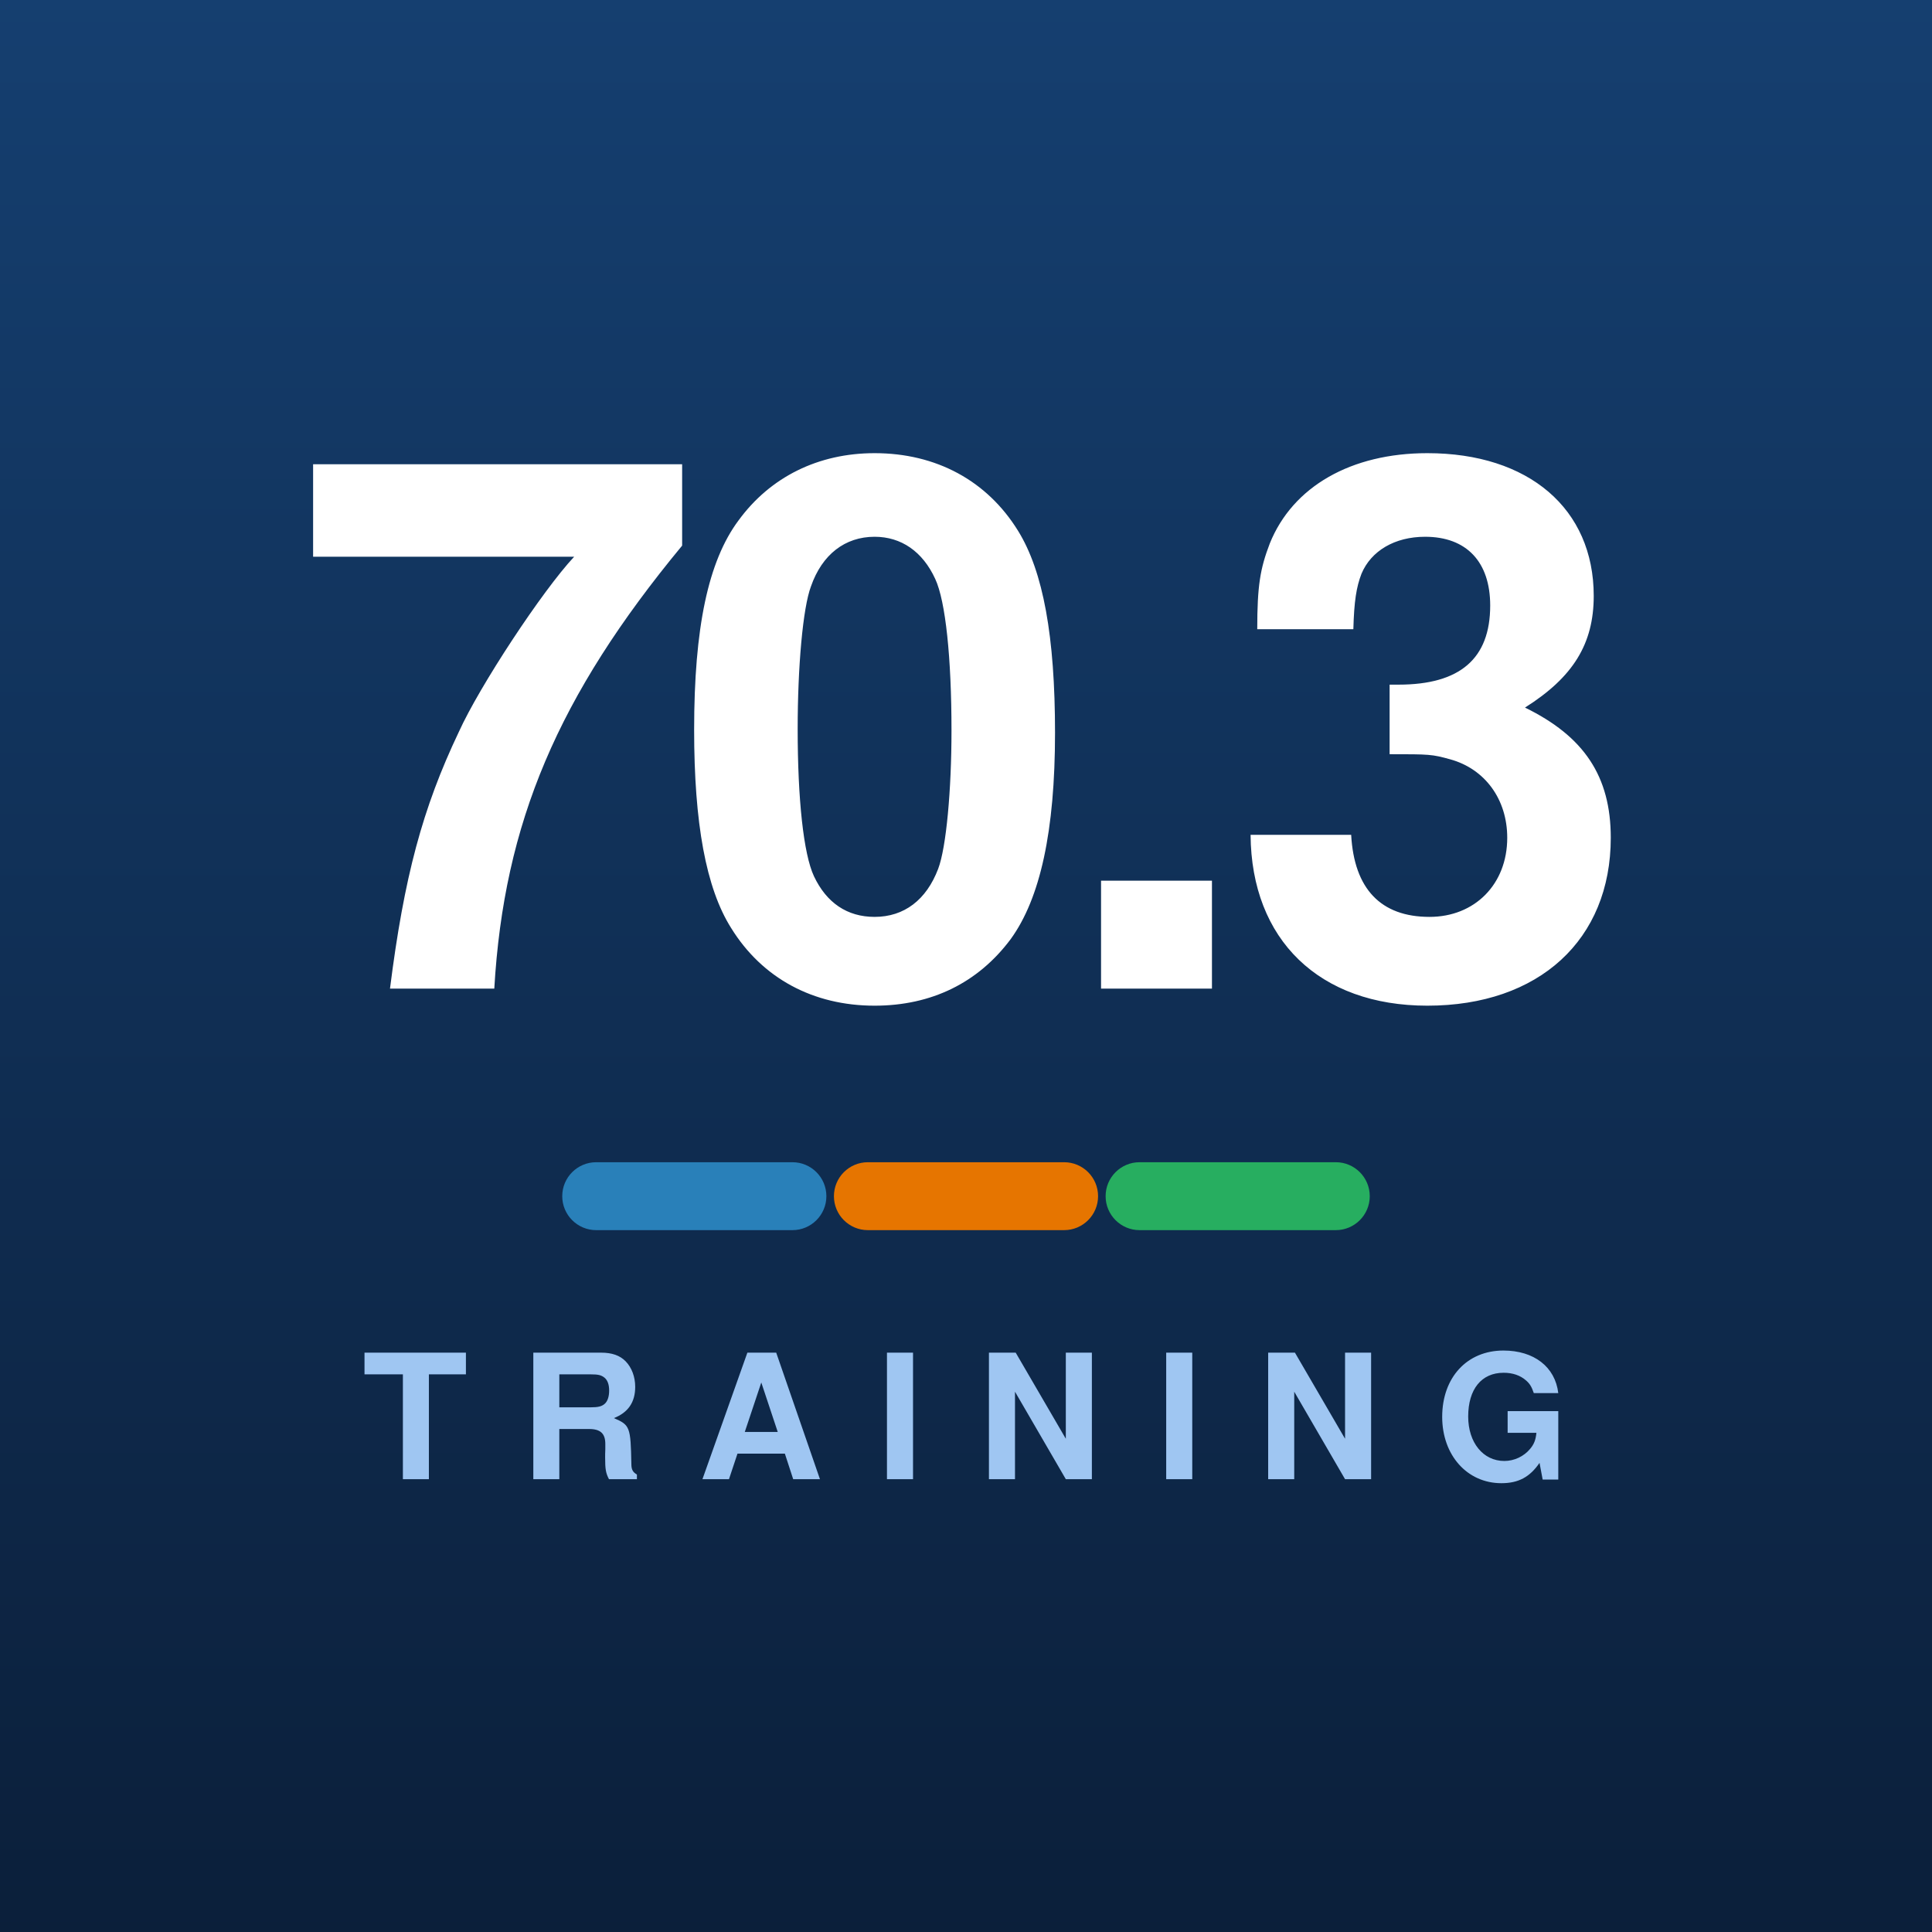
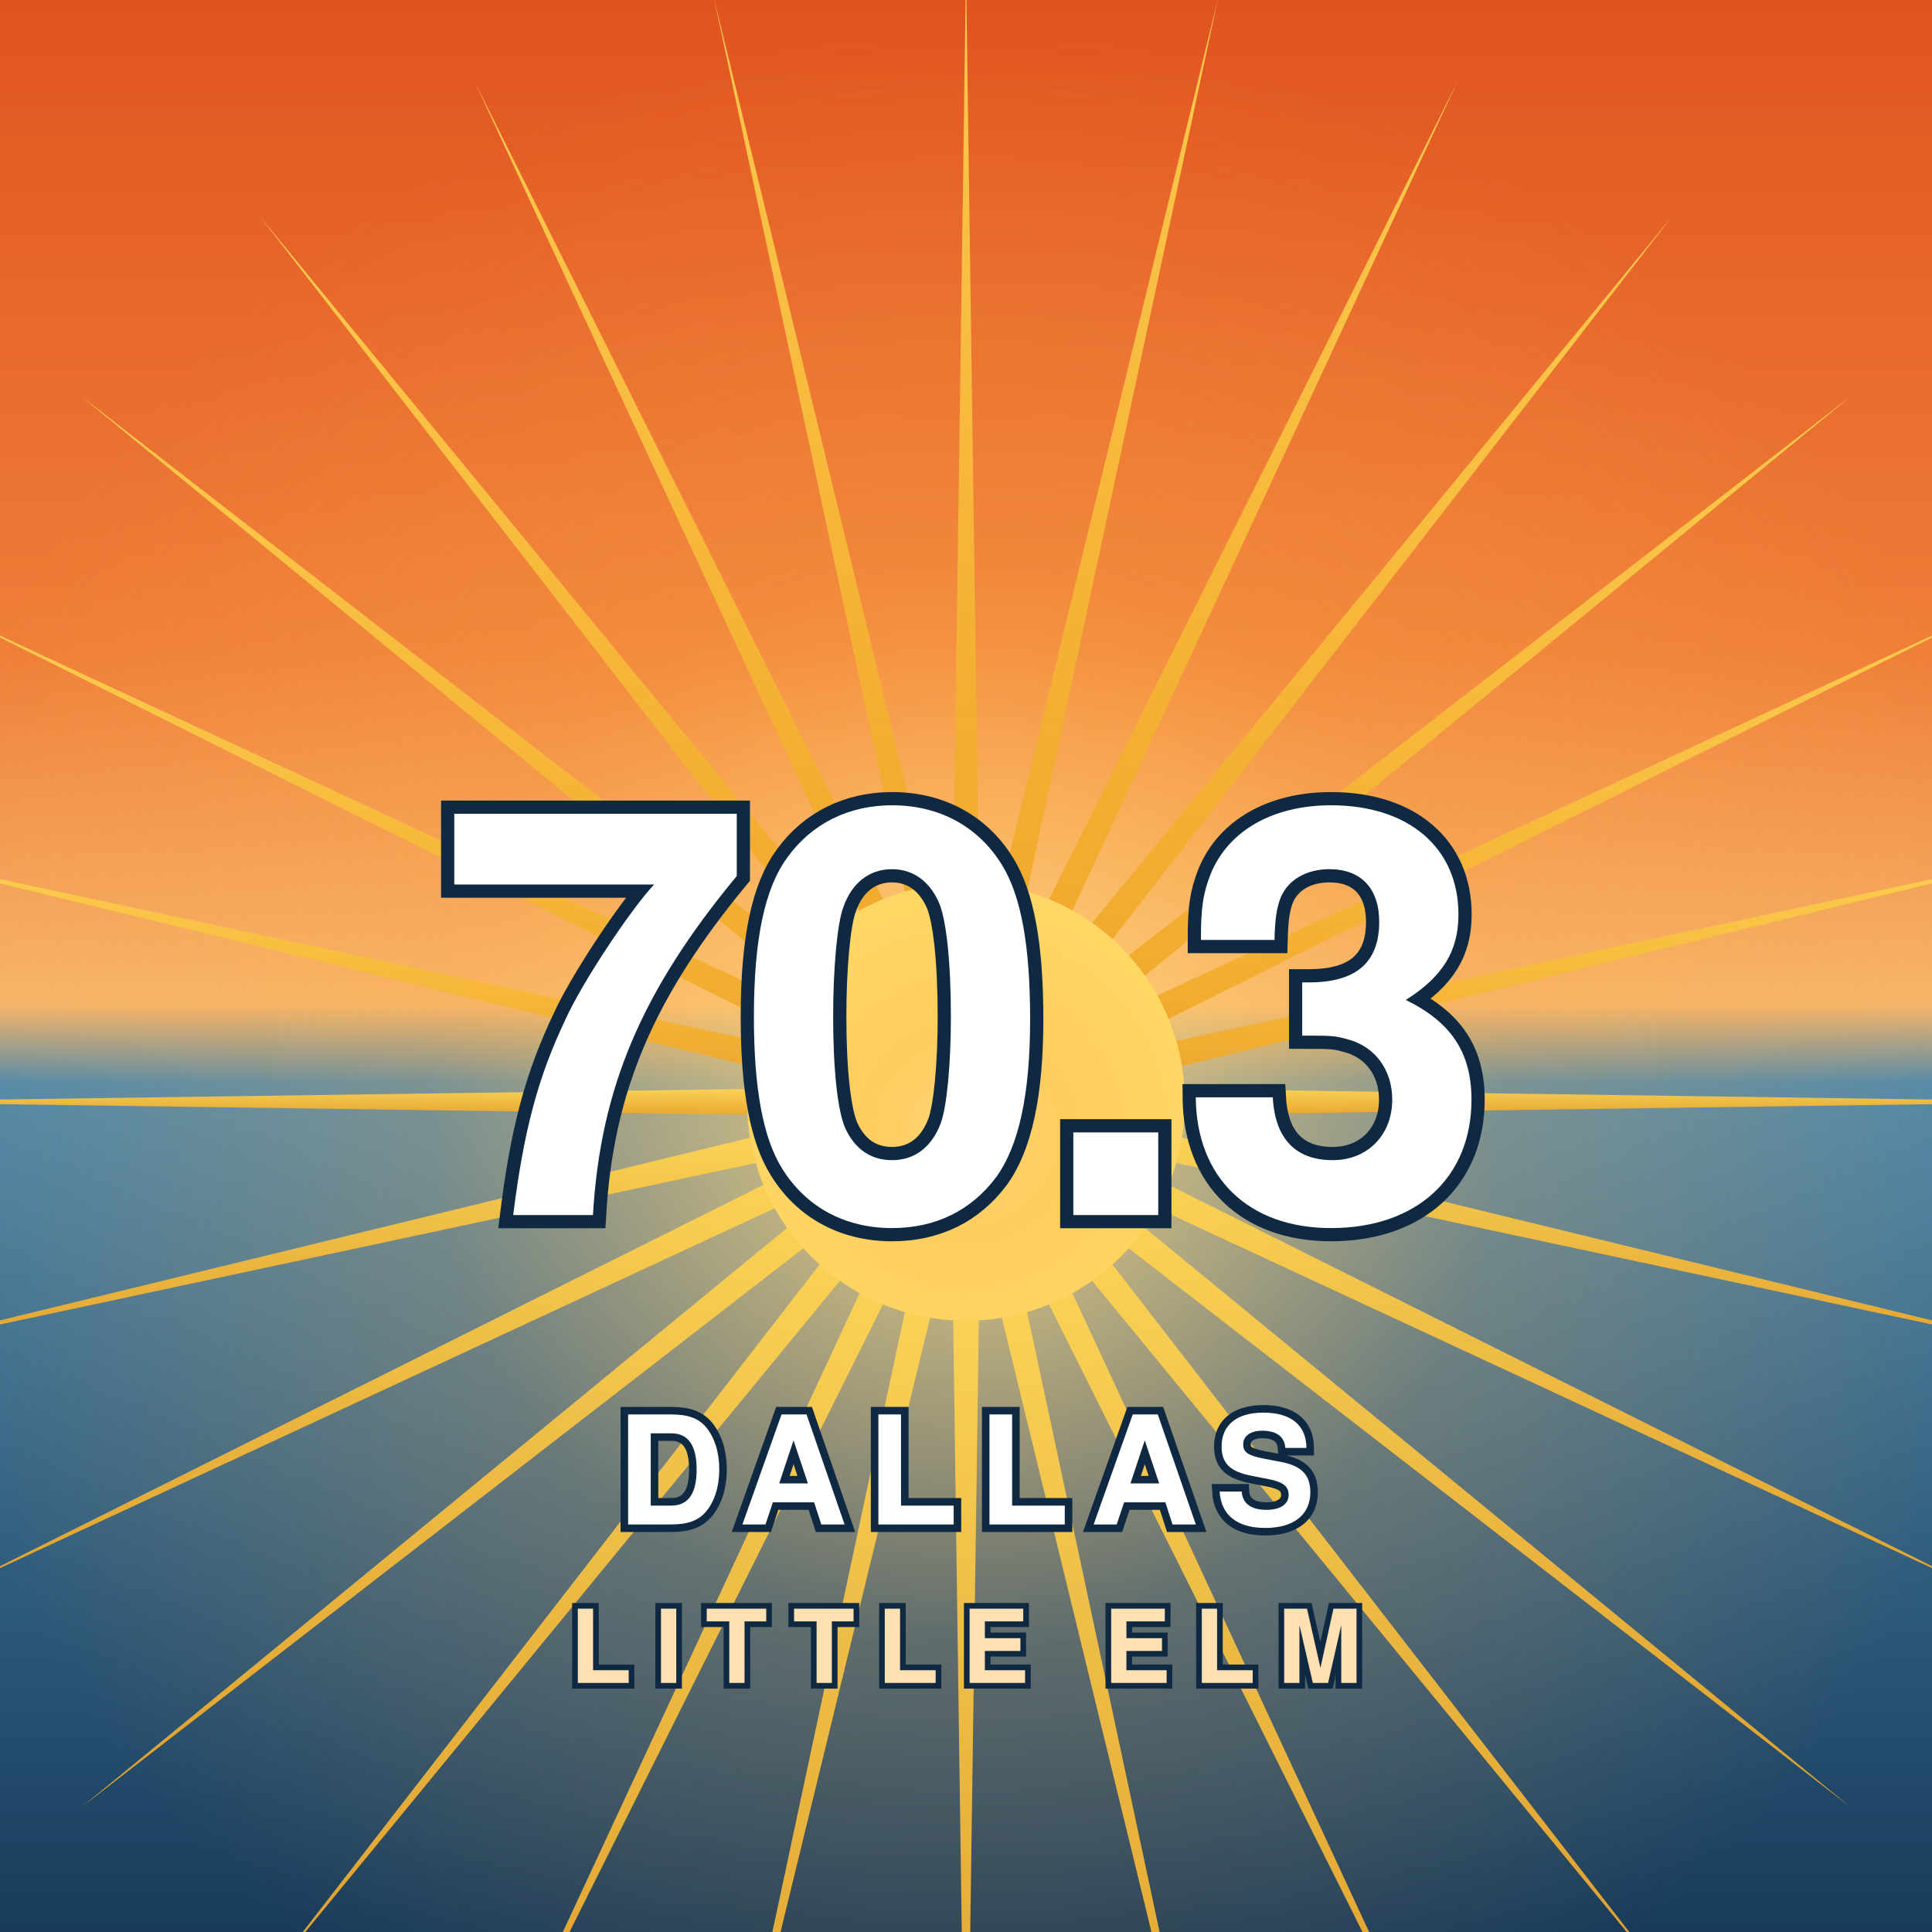
<svg xmlns="http://www.w3.org/2000/svg" width="512" height="512" viewBox="0 0 512 512">
  <defs>
-     <linearGradient id="bg" x1="0" y1="0" x2="0" y2="1">
-       <stop offset="0" stop-color="#153f70" />
-       <stop offset="1" stop-color="#0b1f3a" />
+     <linearGradient id="sky" x1="0" y1="0" x2="0" y2="1">
+       <stop offset="0" stop-color="#e0531f" />
+       <stop offset="0.34" stop-color="#ef7f39" />
+       <stop offset="0.52" stop-color="#f6b56b" />
+       <stop offset="0.56" stop-color="#4f89ac" />
+       <stop offset="1" stop-color="#173a5a" />
+     </linearGradient>
+     <radialGradient id="glow" cx="0.5" cy="0.57" r="0.55">
+       <stop offset="0" stop-color="#ffe08a" stop-opacity="0.9" />
+       <stop offset="0.5" stop-color="#ffb24d" stop-opacity="0.25" />
+       <stop offset="1" stop-color="#ffb24d" stop-opacity="0" />
+     </radialGradient>
+     <linearGradient id="ray" x1="0" y1="0" x2="0" y2="1">
+       <stop offset="0" stop-color="#ffd451" />
+       <stop offset="1" stop-color="#f0a828" />
    </linearGradient>
  </defs>
-   <rect width="512" height="512" fill="url(#bg)" />
-   <text x="256" y="262" text-anchor="middle" font-family="Helvetica, Arial, 'DejaVu Sans', sans-serif" font-weight="bold" font-size="196" letter-spacing="-8" fill="#ffffff">70.3</text>
-   <g>
-     <rect x="149" y="308" width="70" height="18" rx="9" fill="#2980B9" />
-     <rect x="221" y="308" width="70" height="18" rx="9" fill="#E67500" />
-     <rect x="293" y="308" width="70" height="18" rx="9" fill="#27AE60" />
+   <rect width="512" height="512" fill="url(#sky)" />
+   <rect width="512" height="512" fill="url(#glow)" />
+   <g opacity="0.92">
+     <polygon points="313.9,288.6 313.9,295.4 556.0,292.0" fill="url(#ray)" />
+     <polygon points="313.2,301.5 311.7,308.2 548.5,358.8" fill="url(#ray)" />
+     <polygon points="309.7,314.0 306.7,320.2 526.3,422.2" fill="url(#ray)" />
+     <polygon points="303.4,325.4 299.1,330.8 490.5,479.0" fill="url(#ray)" />
+     <polygon points="294.8,335.1 289.4,339.4 443.0,526.5" fill="url(#ray)" />
+     <polygon points="284.2,342.7 278.0,345.7 386.2,562.3" fill="url(#ray)" />
+     <polygon points="272.2,347.7 265.5,349.2 322.8,584.5" fill="url(#ray)" />
+     <polygon points="259.4,349.9 252.6,349.9 256.0,592.0" fill="url(#ray)" />
+     <polygon points="246.5,349.2 239.8,347.7 189.2,584.5" fill="url(#ray)" />
+     <polygon points="234.0,345.7 227.8,342.7 125.8,562.3" fill="url(#ray)" />
+     <polygon points="222.6,339.4 217.2,335.1 69.0,526.5" fill="url(#ray)" />
+     <polygon points="212.9,330.8 208.6,325.4 21.5,479.0" fill="url(#ray)" />
+     <polygon points="205.3,320.2 202.3,314.0 -14.3,422.2" fill="url(#ray)" />
+     <polygon points="200.3,308.2 198.8,301.5 -36.5,358.8" fill="url(#ray)" />
+     <polygon points="198.1,295.4 198.1,288.6 -44.0,292.0" fill="url(#ray)" />
+     <polygon points="198.8,282.5 200.3,275.8 -36.5,225.2" fill="url(#ray)" />
+     <polygon points="202.3,270.0 205.3,263.8 -14.3,161.8" fill="url(#ray)" />
+     <polygon points="208.6,258.6 212.9,253.2 21.5,105.0" fill="url(#ray)" />
+     <polygon points="217.2,248.9 222.6,244.6 69.0,57.5" fill="url(#ray)" />
+     <polygon points="227.8,241.3 234.0,238.3 125.8,21.7" fill="url(#ray)" />
+     <polygon points="239.8,236.3 246.5,234.8 189.2,-0.5" fill="url(#ray)" />
+     <polygon points="252.6,234.1 259.4,234.1 256.0,-8.0" fill="url(#ray)" />
+     <polygon points="265.5,234.8 272.2,236.3 322.8,-0.5" fill="url(#ray)" />
+     <polygon points="278.0,238.3 284.2,241.3 386.2,21.7" fill="url(#ray)" />
+     <polygon points="289.4,244.6 294.8,248.9 443.0,57.5" fill="url(#ray)" />
+     <polygon points="299.1,253.2 303.4,258.6 490.5,105.0" fill="url(#ray)" />
+     <polygon points="306.7,263.8 309.7,270.0 526.3,161.8" fill="url(#ray)" />
+     <polygon points="311.7,275.8 313.2,282.5 548.5,225.2" fill="url(#ray)" />
  </g>
-   <text x="256" y="392" text-anchor="middle" font-family="Helvetica, Arial, 'DejaVu Sans', sans-serif" font-weight="bold" font-size="46" letter-spacing="14" fill="#9fc6f2">TRAINING</text>
+   <circle cx="256" cy="292" r="58" fill="#ffd863" />
+   <circle cx="256" cy="292" r="58" fill="url(#glow)" />
+   <text x="256" y="322" text-anchor="middle" font-family="Helvetica, Arial, 'DejaVu Sans', sans-serif" font-weight="bold" font-size="150" letter-spacing="-4" fill="#ffffff" stroke="#0f2942" stroke-width="7" paint-order="stroke">70.3</text>
+   <text x="256" y="404" text-anchor="middle" font-family="Helvetica, Arial, 'DejaVu Sans', sans-serif" font-weight="bold" font-size="40" letter-spacing="5" fill="#ffffff" stroke="#0f2942" stroke-width="4" paint-order="stroke">DALLAS</text>
+   <text x="256" y="446" text-anchor="middle" font-family="Helvetica, Arial, 'DejaVu Sans', sans-serif" font-weight="bold" font-size="27" letter-spacing="6" fill="#ffe0b0" stroke="#0f2942" stroke-width="3" paint-order="stroke">LITTLE ELM</text>
</svg>
